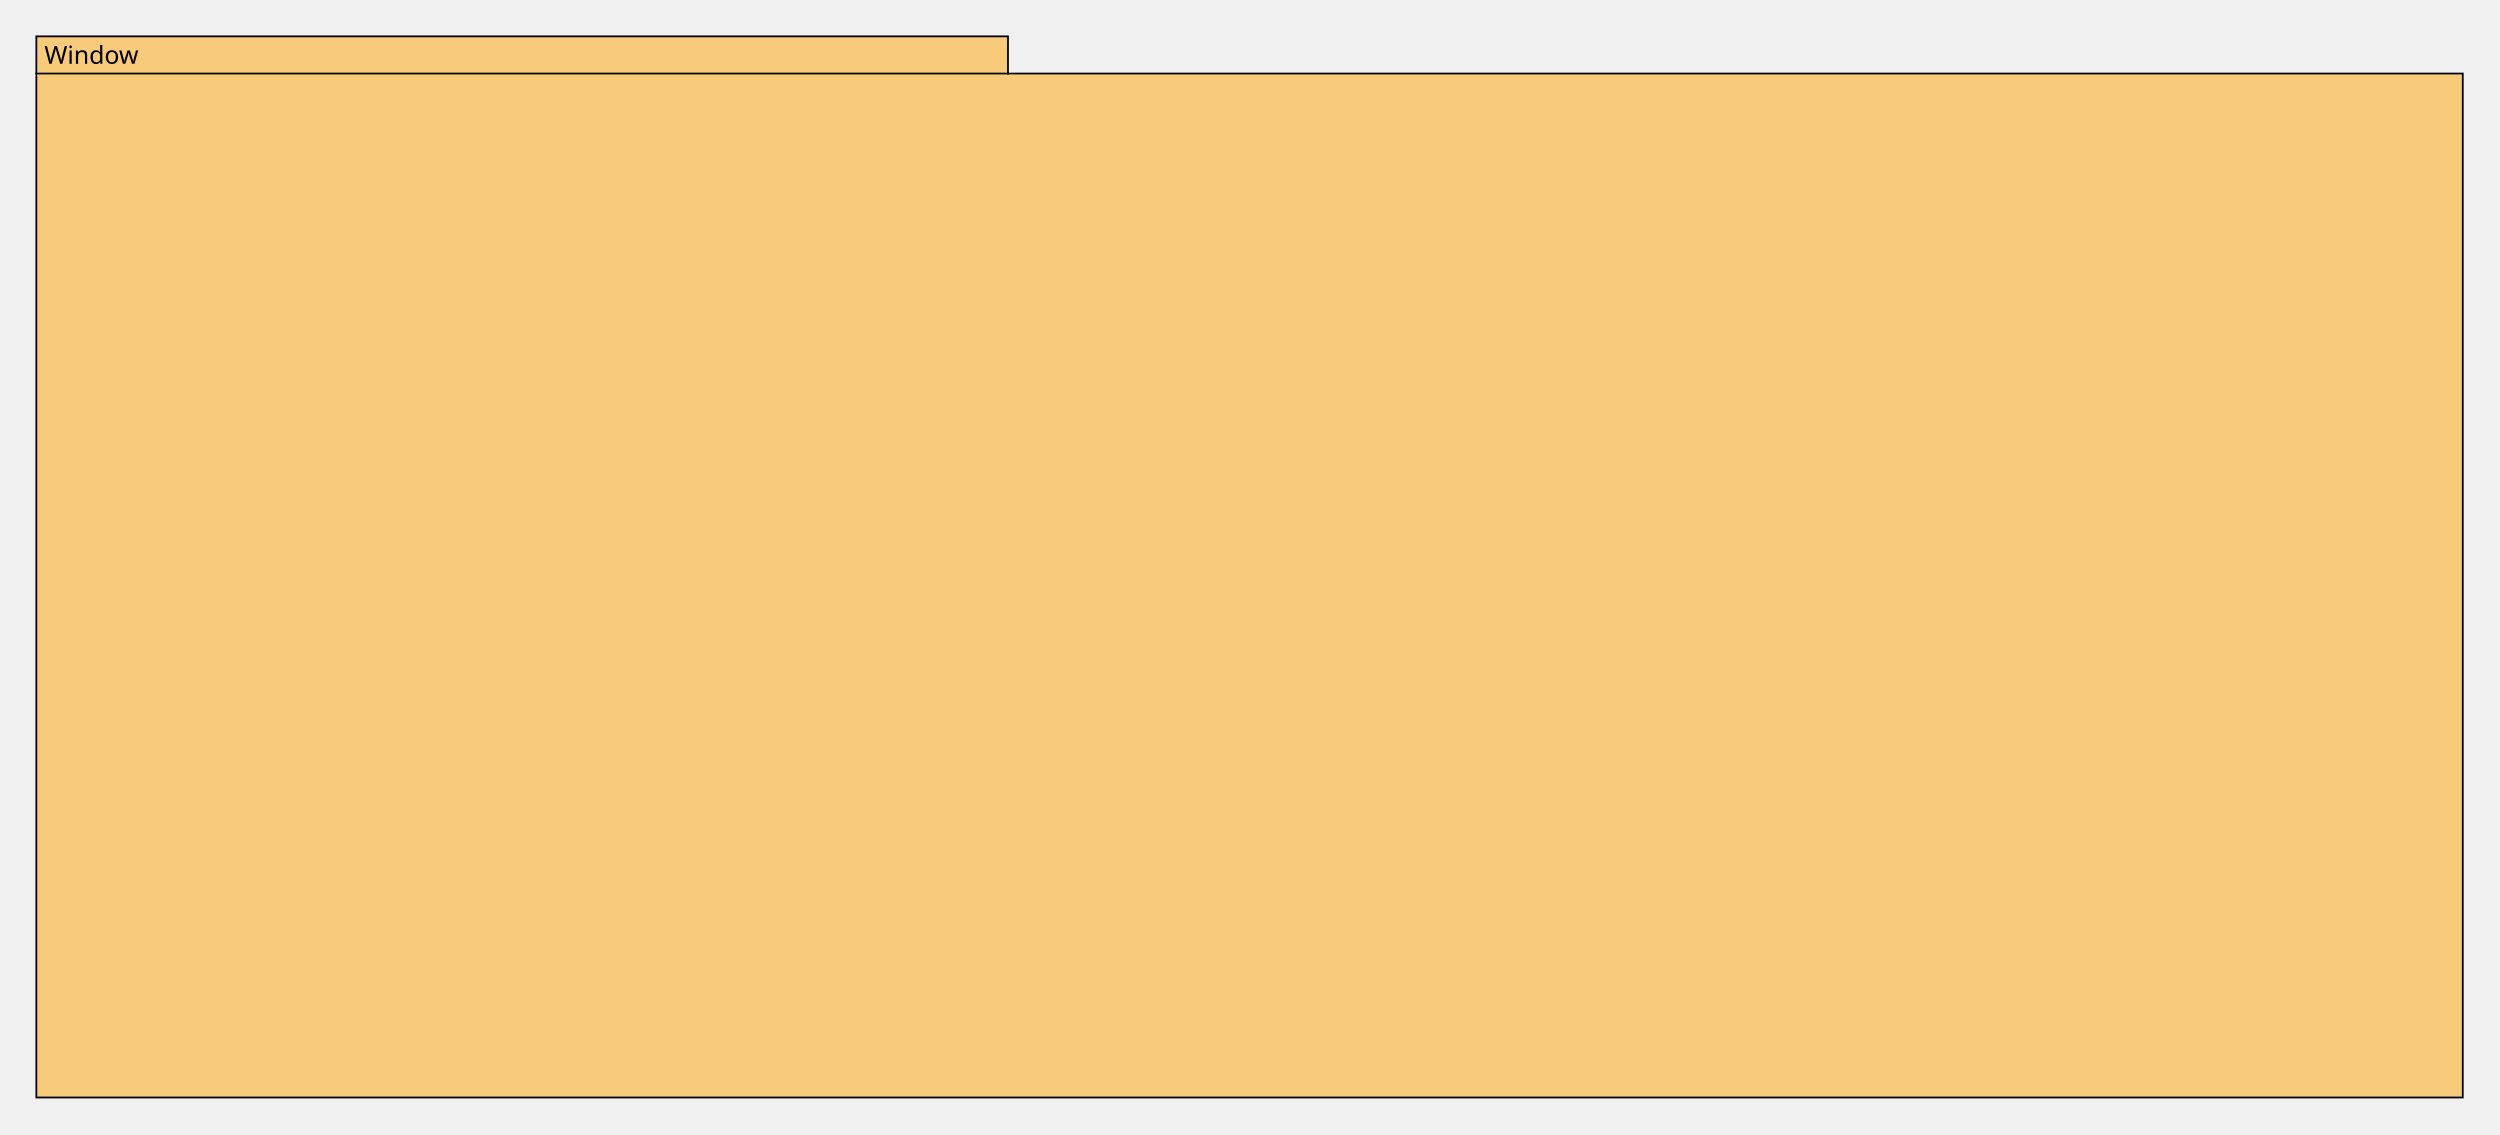
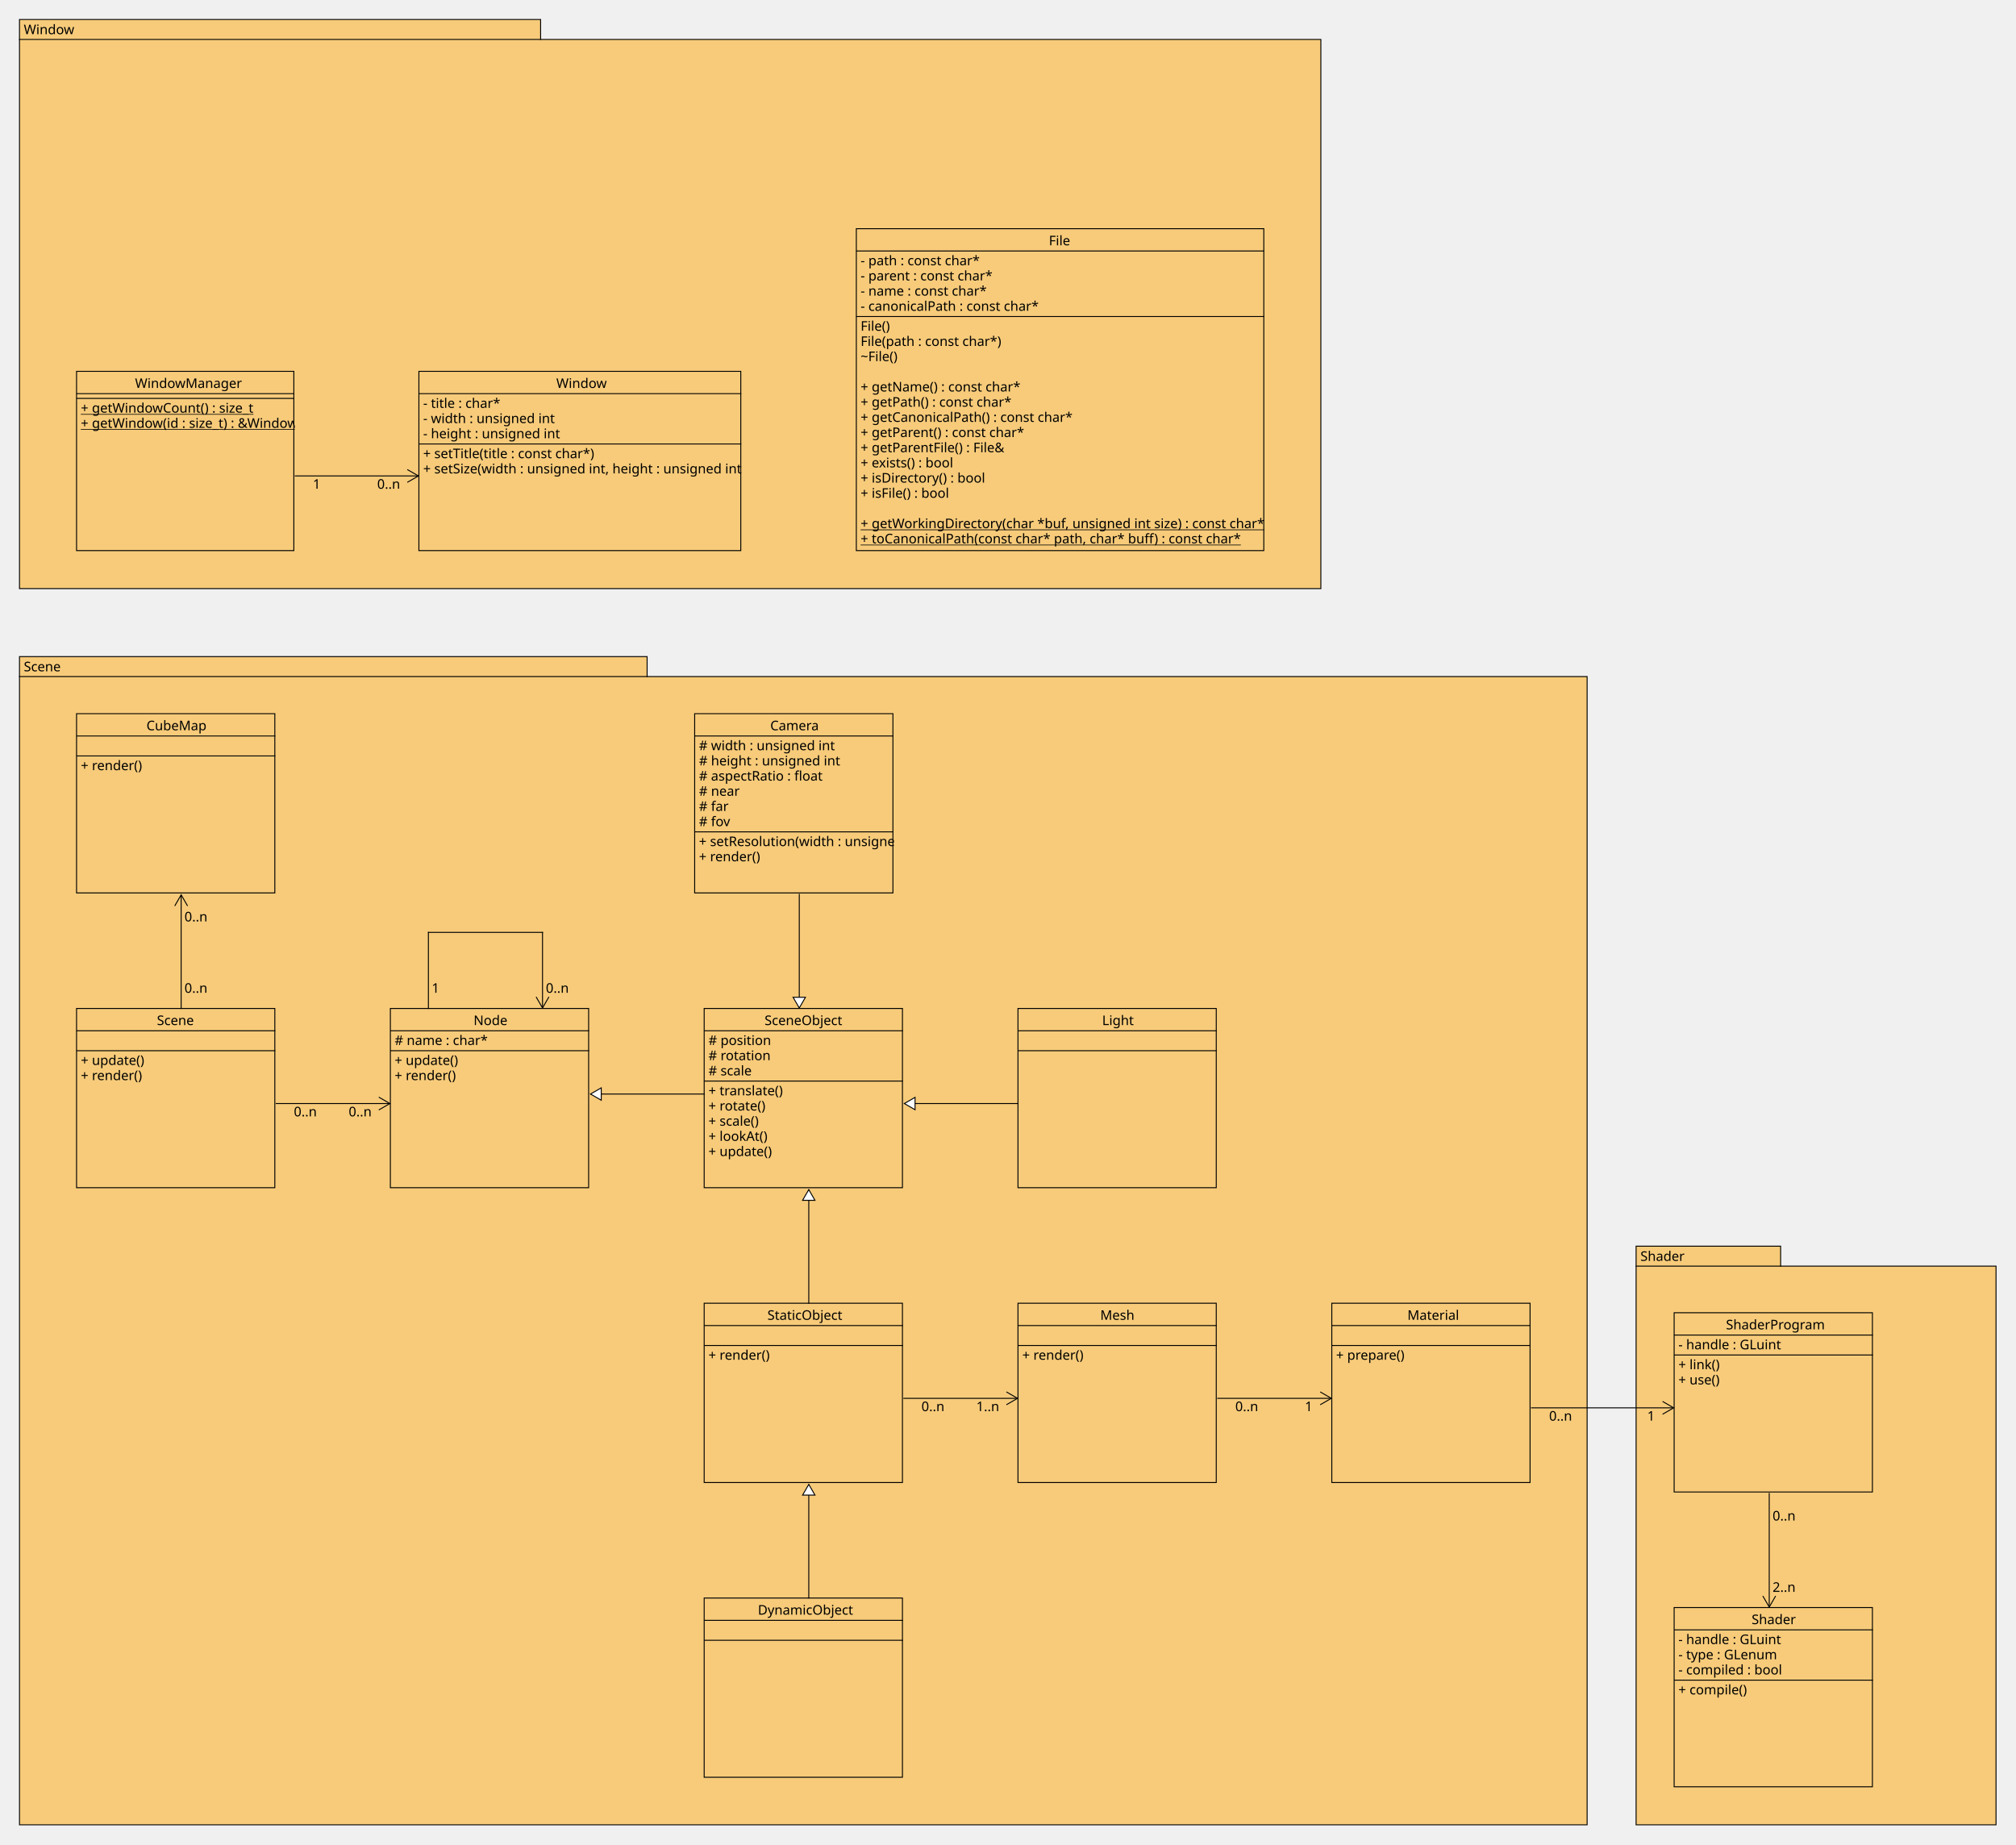
- <svg xmlns="http://www.w3.org/2000/svg" fill-opacity="1" color-rendering="auto" color-interpolation="auto" text-rendering="auto" stroke="black" stroke-linecap="square" width="1410" stroke-miterlimit="10" shape-rendering="auto" stroke-opacity="1" fill="black" stroke-dasharray="none" font-weight="normal" stroke-width="1" viewBox="-20 -20 1410 640" height="640" font-family="'Dialog'" font-style="normal" stroke-linejoin="miter" font-size="12px" stroke-dashoffset="0" image-rendering="auto">
+ <svg xmlns="http://www.w3.org/2000/svg" fill-opacity="1" color-rendering="auto" color-interpolation="auto" text-rendering="auto" stroke="black" stroke-linecap="square" width="2120" stroke-miterlimit="10" shape-rendering="auto" stroke-opacity="1" fill="black" stroke-dasharray="none" font-weight="normal" stroke-width="1" viewBox="160 -20 2120 1940" height="1940" font-family="'Dialog'" font-style="normal" stroke-linejoin="miter" font-size="12px" stroke-dashoffset="0" image-rendering="auto">
  <defs id="genericDefs" />
  <g>
    <defs id="defs1">
      <clipPath clipPathUnits="userSpaceOnUse" id="clipPath1">
        <path d="M0 0 L2147483647 0 L2147483647 2147483647 L0 2147483647 L0 0 Z" />
      </clipPath>
      <clipPath clipPathUnits="userSpaceOnUse" id="clipPath2">
+         <path d="M0 0 L0 1230 L1650 1230 L1650 0 Z" />
+       </clipPath>
+       <clipPath clipPathUnits="userSpaceOnUse" id="clipPath3">
+         <path d="M0 0 L0 190 L210 190 L210 0 Z" />
+       </clipPath>
+       <clipPath clipPathUnits="userSpaceOnUse" id="clipPath4">
        <path d="M0 0 L0 600 L1370 600 L1370 0 Z" />
      </clipPath>
+       <clipPath clipPathUnits="userSpaceOnUse" id="clipPath5">
+         <path d="M0 0 L0 190 L340 190 L340 0 Z" />
+       </clipPath>
+       <clipPath clipPathUnits="userSpaceOnUse" id="clipPath6">
+         <path d="M0 0 L0 190 L230 190 L230 0 Z" />
+       </clipPath>
+       <clipPath clipPathUnits="userSpaceOnUse" id="clipPath7">
+         <path d="M0 0 L0 340 L430 340 L430 0 Z" />
+       </clipPath>
+       <clipPath clipPathUnits="userSpaceOnUse" id="clipPath8">
+         <path d="M0 0 L0 610 L380 610 L380 0 Z" />
+       </clipPath>
+       <clipPath clipPathUnits="userSpaceOnUse" id="clipPath9">
+         <path d="M0 0 L0 110 L170 110 L170 0 Z" />
+       </clipPath>
+       <clipPath clipPathUnits="userSpaceOnUse" id="clipPath10">
+         <path d="M0 0 L0 30 L150 30 L150 0 Z" />
+       </clipPath>
+       <clipPath clipPathUnits="userSpaceOnUse" id="clipPath11">
+         <path d="M0 0 L0 40 L160 40 L160 0 Z" />
+       </clipPath>
+       <clipPath clipPathUnits="userSpaceOnUse" id="clipPath12">
+         <path d="M0 0 L0 150 L50 150 L50 0 Z" />
+       </clipPath>
+       <clipPath clipPathUnits="userSpaceOnUse" id="clipPath13">
+         <path d="M0 0 L0 40 L180 40 L180 0 Z" />
+       </clipPath>
+       <clipPath clipPathUnits="userSpaceOnUse" id="clipPath14">
+         <path d="M0 0 L0 150 L30 150 L30 0 Z" />
+       </clipPath>
+       <clipPath clipPathUnits="userSpaceOnUse" id="clipPath15">
+         <path d="M0 0 L0 40 L150 40 L150 0 Z" />
+       </clipPath>
    </defs>
-     <g fill="rgb(255,165,0)" fill-opacity="0.49" stroke-opacity="0.49" stroke="rgb(255,165,0)">
-       <path d="M0.5 0.5 L548.5 0.5 L548.5 21.469 L1369 21.469 L1369 599 L0.5 599 Z" stroke="none" clip-path="url(#clipPath2)" />
-     </g>
-     <g>
-       <path fill="none" d="M0.5 0.5 L548.5 0.5 L548.5 21.469 L1369 21.469 L1369 599 L0.5 599 Z" clip-path="url(#clipPath2)" />
-       <path fill="none" d="M0.5 21.469 L548.5 21.469" clip-path="url(#clipPath2)" />
-       <text x="5" font-size="14px" y="15.969" clip-path="url(#clipPath2)" font-family="sans-serif" stroke="none" xml:space="preserve">Window</text>
+     <g fill="rgb(255,165,0)" fill-opacity="0.49" transform="translate(180,670)" stroke-opacity="0.49" stroke="rgb(255,165,0)">
+       <path d="M0.5 0.5 L660.5 0.5 L660.5 21.469 L1649 21.469 L1649 1229 L0.5 1229 Z" stroke="none" clip-path="url(#clipPath2)" />
+     </g>
+     <g transform="translate(180,670)">
+       <path fill="none" d="M0.5 0.5 L660.5 0.5 L660.5 21.469 L1649 21.469 L1649 1229 L0.5 1229 Z" clip-path="url(#clipPath2)" />
+       <path fill="none" d="M0.5 21.469 L660.5 21.469" clip-path="url(#clipPath2)" />
+       <text x="5" font-size="14px" y="15.969" clip-path="url(#clipPath2)" font-family="sans-serif" stroke="none" xml:space="preserve">Scene</text>
+     </g>
+     <g fill="rgb(255,255,255)" fill-opacity="0" transform="translate(570,1040)" stroke-opacity="0" stroke="rgb(255,255,255)">
+       <rect x="0.5" width="208.5" height="188.5" y="0.5" clip-path="url(#clipPath3)" stroke="none" />
+     </g>
+     <g transform="translate(570,1040)">
+       <rect fill="none" x="0.5" width="208.5" height="188.5" y="0.5" clip-path="url(#clipPath3)" />
+       <text x="88" font-size="14px" y="17.969" clip-path="url(#clipPath3)" font-family="sans-serif" stroke="none" xml:space="preserve">Node</text>
+       <path fill="none" d="M1 23.969 L209 23.969" clip-path="url(#clipPath3)" />
+       <text x="5" font-size="14px" y="38.938" clip-path="url(#clipPath3)" font-family="sans-serif" stroke="none" xml:space="preserve"># name : char*</text>
+       <path fill="none" d="M1 44.938 L209 44.938" clip-path="url(#clipPath3)" />
+       <text x="5" font-size="14px" y="59.906" clip-path="url(#clipPath3)" font-family="sans-serif" stroke="none" xml:space="preserve">+ update()</text>
+       <text x="5" font-size="14px" y="75.875" clip-path="url(#clipPath3)" font-family="sans-serif" stroke="none" xml:space="preserve">+ render()</text>
+     </g>
+     <g fill="rgb(255,165,0)" fill-opacity="0.49" transform="translate(180,0)" stroke-opacity="0.49" stroke="rgb(255,165,0)">
+       <path d="M0.5 0.5 L548.5 0.5 L548.5 21.469 L1369 21.469 L1369 599 L0.5 599 Z" stroke="none" clip-path="url(#clipPath4)" />
+     </g>
+     <g transform="translate(180,0)">
+       <path fill="none" d="M0.5 0.5 L548.5 0.5 L548.5 21.469 L1369 21.469 L1369 599 L0.5 599 Z" clip-path="url(#clipPath4)" />
+       <path fill="none" d="M0.5 21.469 L548.5 21.469" clip-path="url(#clipPath4)" />
+       <text x="5" font-size="14px" y="15.969" clip-path="url(#clipPath4)" font-family="sans-serif" stroke="none" xml:space="preserve">Window</text>
+     </g>
+     <g fill="rgb(255,255,255)" fill-opacity="0" transform="translate(600,370)" stroke-opacity="0" stroke="rgb(255,255,255)">
+       <rect x="0.5" width="338.5" height="188.5" y="0.5" clip-path="url(#clipPath5)" stroke="none" />
+     </g>
+     <g transform="translate(600,370)">
+       <rect fill="none" x="0.5" width="338.5" height="188.5" y="0.5" clip-path="url(#clipPath5)" />
+       <text x="145" font-size="14px" y="17.969" clip-path="url(#clipPath5)" font-family="sans-serif" stroke="none" xml:space="preserve">Window</text>
+       <path fill="none" d="M1 23.969 L339 23.969" clip-path="url(#clipPath5)" />
+       <text x="5" font-size="14px" y="38.938" clip-path="url(#clipPath5)" font-family="sans-serif" stroke="none" xml:space="preserve">- title : char*</text>
+       <text x="5" font-size="14px" y="54.906" clip-path="url(#clipPath5)" font-family="sans-serif" stroke="none" xml:space="preserve">- width : unsigned int</text>
+       <text x="5" font-size="14px" y="70.875" clip-path="url(#clipPath5)" font-family="sans-serif" stroke="none" xml:space="preserve">- height : unsigned int</text>
+       <path fill="none" d="M1 76.875 L339 76.875" clip-path="url(#clipPath5)" />
+       <text x="5" font-size="14px" y="91.844" clip-path="url(#clipPath5)" font-family="sans-serif" stroke="none" xml:space="preserve">+ setTitle(title : const char*)</text>
+       <text x="5" font-size="14px" y="107.812" clip-path="url(#clipPath5)" font-family="sans-serif" stroke="none" xml:space="preserve">+ setSize(width : unsigned int, height : unsigned int)</text>
+     </g>
+     <g fill="rgb(255,255,255)" fill-opacity="0" transform="translate(240,370)" stroke-opacity="0" stroke="rgb(255,255,255)">
+       <rect x="0.5" width="228.5" height="188.5" y="0.5" clip-path="url(#clipPath6)" stroke="none" />
+     </g>
+     <g transform="translate(240,370)">
+       <rect fill="none" x="0.5" width="228.5" height="188.5" y="0.5" clip-path="url(#clipPath6)" />
+       <text x="62" font-size="14px" y="17.969" clip-path="url(#clipPath6)" font-family="sans-serif" stroke="none" xml:space="preserve">WindowManager</text>
+       <path fill="none" d="M1 23.969 L229 23.969" clip-path="url(#clipPath6)" />
+       <path fill="none" d="M1 28.969 L229 28.969" clip-path="url(#clipPath6)" />
+       <text x="5" font-size="14px" y="43.938" text-decoration="underline" clip-path="url(#clipPath6)" font-family="sans-serif" stroke="none" xml:space="preserve">+ getWindowCount() : size_t</text>
+       <text x="5" font-size="14px" y="59.906" text-decoration="underline" clip-path="url(#clipPath6)" font-family="sans-serif" stroke="none" xml:space="preserve">+ getWindow(id : size_t) : &amp;Window</text>
+     </g>
+     <g fill="rgb(255,255,255)" fill-opacity="0" transform="translate(1060,220)" stroke-opacity="0" stroke="rgb(255,255,255)">
+       <rect x="0.5" width="428.5" height="338.5" y="0.5" clip-path="url(#clipPath7)" stroke="none" />
+     </g>
+     <g transform="translate(1060,220)">
+       <rect fill="none" x="0.5" width="428.5" height="338.5" y="0.5" clip-path="url(#clipPath7)" />
+       <text x="203" font-size="14px" y="17.969" clip-path="url(#clipPath7)" font-family="sans-serif" stroke="none" xml:space="preserve">File</text>
+       <path fill="none" d="M1 23.969 L429 23.969" clip-path="url(#clipPath7)" />
+       <text x="5" font-size="14px" y="38.938" clip-path="url(#clipPath7)" font-family="sans-serif" stroke="none" xml:space="preserve">- path : const char*</text>
+       <text x="5" font-size="14px" y="54.906" clip-path="url(#clipPath7)" font-family="sans-serif" stroke="none" xml:space="preserve">- parent : const char*</text>
+       <text x="5" font-size="14px" y="70.875" clip-path="url(#clipPath7)" font-family="sans-serif" stroke="none" xml:space="preserve">- name : const char*</text>
+       <text x="5" font-size="14px" y="86.844" clip-path="url(#clipPath7)" font-family="sans-serif" stroke="none" xml:space="preserve">- canonicalPath : const char*</text>
+       <path fill="none" d="M1 92.844 L429 92.844" clip-path="url(#clipPath7)" />
+       <text x="5" font-size="14px" y="107.812" clip-path="url(#clipPath7)" font-family="sans-serif" stroke="none" xml:space="preserve">File()</text>
+       <text x="5" font-size="14px" y="123.781" clip-path="url(#clipPath7)" font-family="sans-serif" stroke="none" xml:space="preserve">File(path : const char*)</text>
+       <text x="5" font-size="14px" y="139.75" clip-path="url(#clipPath7)" font-family="sans-serif" stroke="none" xml:space="preserve">~File()</text>
+       <text x="5" font-size="14px" y="171.688" clip-path="url(#clipPath7)" font-family="sans-serif" stroke="none" xml:space="preserve">+ getName() : const char*</text>
+       <text x="5" font-size="14px" y="187.656" clip-path="url(#clipPath7)" font-family="sans-serif" stroke="none" xml:space="preserve">+ getPath() : const char* </text>
+       <text x="5" font-size="14px" y="203.625" clip-path="url(#clipPath7)" font-family="sans-serif" stroke="none" xml:space="preserve">+ getCanonicalPath() : const char*</text>
+       <text x="5" font-size="14px" y="219.594" clip-path="url(#clipPath7)" font-family="sans-serif" stroke="none" xml:space="preserve">+ getParent() : const char*</text>
+       <text x="5" font-size="14px" y="235.562" clip-path="url(#clipPath7)" font-family="sans-serif" stroke="none" xml:space="preserve">+ getParentFile() : File&amp;</text>
+       <text x="5" font-size="14px" y="251.531" clip-path="url(#clipPath7)" font-family="sans-serif" stroke="none" xml:space="preserve">+ exists() : bool</text>
+       <text x="5" font-size="14px" y="267.5" clip-path="url(#clipPath7)" font-family="sans-serif" stroke="none" xml:space="preserve">+ isDirectory() : bool</text>
+       <text x="5" font-size="14px" y="283.469" clip-path="url(#clipPath7)" font-family="sans-serif" stroke="none" xml:space="preserve">+ isFile() : bool</text>
+       <text x="5" font-size="14px" y="315.406" text-decoration="underline" clip-path="url(#clipPath7)" font-family="sans-serif" stroke="none" xml:space="preserve">+ getWorkingDirectory(char *buf, unsigned int size) : const char*</text>
+       <text x="5" font-size="14px" y="331.375" text-decoration="underline" clip-path="url(#clipPath7)" font-family="sans-serif" stroke="none" xml:space="preserve">+ toCanonicalPath(const char* path, char* buff) : const char*</text>
+     </g>
+     <g fill="rgb(255,165,0)" fill-opacity="0.49" transform="translate(1880,1290)" stroke-opacity="0.49" stroke="rgb(255,165,0)">
+       <path d="M0.5 0.5 L152.5 0.5 L152.5 21.469 L379 21.469 L379 609 L0.5 609 Z" stroke="none" clip-path="url(#clipPath8)" />
+     </g>
+     <g transform="translate(1880,1290)">
+       <path fill="none" d="M0.5 0.5 L152.5 0.5 L152.5 21.469 L379 21.469 L379 609 L0.5 609 Z" clip-path="url(#clipPath8)" />
+       <path fill="none" d="M0.5 21.469 L152.5 21.469" clip-path="url(#clipPath8)" />
+       <text x="5" font-size="14px" y="15.969" clip-path="url(#clipPath8)" font-family="sans-serif" stroke="none" xml:space="preserve">Shader</text>
+     </g>
+     <g fill="rgb(255,255,255)" fill-opacity="0" transform="translate(1230,1040)" stroke-opacity="0" stroke="rgb(255,255,255)">
+       <rect x="0.5" width="208.5" height="188.5" y="0.5" clip-path="url(#clipPath3)" stroke="none" />
+     </g>
+     <g transform="translate(1230,1040)">
+       <rect fill="none" x="0.5" width="208.5" height="188.5" y="0.5" clip-path="url(#clipPath3)" />
+       <text x="89" font-size="14px" y="17.969" clip-path="url(#clipPath3)" font-family="sans-serif" stroke="none" xml:space="preserve">Light</text>
+       <path fill="none" d="M1 23.969 L209 23.969" clip-path="url(#clipPath3)" />
+       <path fill="none" d="M1 44.938 L209 44.938" clip-path="url(#clipPath3)" />
+     </g>
+     <g fill="rgb(255,255,255)" fill-opacity="0" transform="translate(890,730)" stroke-opacity="0" stroke="rgb(255,255,255)">
+       <rect x="0.5" width="208.5" height="188.5" y="0.5" clip-path="url(#clipPath3)" stroke="none" />
+     </g>
+     <g transform="translate(890,730)">
+       <rect fill="none" x="0.5" width="208.5" height="188.5" y="0.5" clip-path="url(#clipPath3)" />
+       <text x="80" font-size="14px" y="17.969" clip-path="url(#clipPath3)" font-family="sans-serif" stroke="none" xml:space="preserve">Camera</text>
+       <path fill="none" d="M1 23.969 L209 23.969" clip-path="url(#clipPath3)" />
+       <text x="5" font-size="14px" y="38.938" clip-path="url(#clipPath3)" font-family="sans-serif" stroke="none" xml:space="preserve"># width : unsigned int</text>
+       <text x="5" font-size="14px" y="54.906" clip-path="url(#clipPath3)" font-family="sans-serif" stroke="none" xml:space="preserve"># height : unsigned int</text>
+       <text x="5" font-size="14px" y="70.875" clip-path="url(#clipPath3)" font-family="sans-serif" stroke="none" xml:space="preserve"># aspectRatio : float</text>
+       <text x="5" font-size="14px" y="86.844" clip-path="url(#clipPath3)" font-family="sans-serif" stroke="none" xml:space="preserve"># near</text>
+       <text x="5" font-size="14px" y="102.812" clip-path="url(#clipPath3)" font-family="sans-serif" stroke="none" xml:space="preserve"># far</text>
+       <text x="5" font-size="14px" y="118.781" clip-path="url(#clipPath3)" font-family="sans-serif" stroke="none" xml:space="preserve"># fov</text>
+       <path fill="none" d="M1 124.781 L209 124.781" clip-path="url(#clipPath3)" />
+       <text x="5" font-size="14px" y="139.75" clip-path="url(#clipPath3)" font-family="sans-serif" stroke="none" xml:space="preserve">+ setResolution(width : unsigned int, height : unsigned int)</text>
+       <text x="5" font-size="14px" y="155.719" clip-path="url(#clipPath3)" font-family="sans-serif" stroke="none" xml:space="preserve">+ render()</text>
+     </g>
+     <g fill="rgb(255,255,255)" fill-opacity="0" transform="translate(240,730)" stroke-opacity="0" stroke="rgb(255,255,255)">
+       <rect x="0.5" width="208.5" height="188.5" y="0.5" clip-path="url(#clipPath3)" stroke="none" />
+     </g>
+     <g transform="translate(240,730)">
+       <rect fill="none" x="0.5" width="208.5" height="188.5" y="0.5" clip-path="url(#clipPath3)" />
+       <text x="74" font-size="14px" y="17.969" clip-path="url(#clipPath3)" font-family="sans-serif" stroke="none" xml:space="preserve">CubeMap</text>
+       <path fill="none" d="M1 23.969 L209 23.969" clip-path="url(#clipPath3)" />
+       <path fill="none" d="M1 44.938 L209 44.938" clip-path="url(#clipPath3)" />
+       <text x="5" font-size="14px" y="59.906" clip-path="url(#clipPath3)" font-family="sans-serif" stroke="none" xml:space="preserve">+ render()</text>
+     </g>
+     <g fill="rgb(255,255,255)" fill-opacity="0" transform="translate(900,1660)" stroke-opacity="0" stroke="rgb(255,255,255)">
+       <rect x="0.5" width="208.5" height="188.5" y="0.5" clip-path="url(#clipPath3)" stroke="none" />
+     </g>
+     <g transform="translate(900,1660)">
+       <rect fill="none" x="0.5" width="208.5" height="188.5" y="0.5" clip-path="url(#clipPath3)" />
+       <text x="57" font-size="14px" y="17.969" clip-path="url(#clipPath3)" font-family="sans-serif" stroke="none" xml:space="preserve">DynamicObject</text>
+       <path fill="none" d="M1 23.969 L209 23.969" clip-path="url(#clipPath3)" />
+       <path fill="none" d="M1 44.938 L209 44.938" clip-path="url(#clipPath3)" />
+     </g>
+     <g fill="rgb(255,255,255)" fill-opacity="0" transform="translate(1230,1350)" stroke-opacity="0" stroke="rgb(255,255,255)">
+       <rect x="0.5" width="208.5" height="188.5" y="0.5" clip-path="url(#clipPath3)" stroke="none" />
+     </g>
+     <g transform="translate(1230,1350)">
+       <rect fill="none" x="0.5" width="208.5" height="188.5" y="0.5" clip-path="url(#clipPath3)" />
+       <text x="87" font-size="14px" y="17.969" clip-path="url(#clipPath3)" font-family="sans-serif" stroke="none" xml:space="preserve">Mesh</text>
+       <path fill="none" d="M1 23.969 L209 23.969" clip-path="url(#clipPath3)" />
+       <path fill="none" d="M1 44.938 L209 44.938" clip-path="url(#clipPath3)" />
+       <text x="5" font-size="14px" y="59.906" clip-path="url(#clipPath3)" font-family="sans-serif" stroke="none" xml:space="preserve">+ render()</text>
+     </g>
+     <g fill="rgb(255,255,255)" fill-opacity="0" transform="translate(1560,1350)" stroke-opacity="0" stroke="rgb(255,255,255)">
+       <rect x="0.5" width="208.5" height="188.5" y="0.5" clip-path="url(#clipPath3)" stroke="none" />
+     </g>
+     <g transform="translate(1560,1350)">
+       <rect fill="none" x="0.5" width="208.5" height="188.5" y="0.5" clip-path="url(#clipPath3)" />
+       <text x="80" font-size="14px" y="17.969" clip-path="url(#clipPath3)" font-family="sans-serif" stroke="none" xml:space="preserve">Material</text>
+       <path fill="none" d="M1 23.969 L209 23.969" clip-path="url(#clipPath3)" />
+       <path fill="none" d="M1 44.938 L209 44.938" clip-path="url(#clipPath3)" />
+       <text x="5" font-size="14px" y="59.906" clip-path="url(#clipPath3)" font-family="sans-serif" stroke="none" xml:space="preserve">+ prepare()</text>
+     </g>
+     <g fill="rgb(255,255,255)" fill-opacity="0" transform="translate(900,1350)" stroke-opacity="0" stroke="rgb(255,255,255)">
+       <rect x="0.5" width="208.5" height="188.5" y="0.5" clip-path="url(#clipPath3)" stroke="none" />
+     </g>
+     <g transform="translate(900,1350)">
+       <rect fill="none" x="0.5" width="208.5" height="188.5" y="0.5" clip-path="url(#clipPath3)" />
+       <text x="67" font-size="14px" y="17.969" clip-path="url(#clipPath3)" font-family="sans-serif" stroke="none" xml:space="preserve">StaticObject</text>
+       <path fill="none" d="M1 23.969 L209 23.969" clip-path="url(#clipPath3)" />
+       <path fill="none" d="M1 44.938 L209 44.938" clip-path="url(#clipPath3)" />
+       <text x="5" font-size="14px" y="59.906" clip-path="url(#clipPath3)" font-family="sans-serif" stroke="none" xml:space="preserve">+ render()</text>
+     </g>
+     <g fill="rgb(255,255,255)" fill-opacity="0" transform="translate(240,1040)" stroke-opacity="0" stroke="rgb(255,255,255)">
+       <rect x="0.5" width="208.5" height="188.5" y="0.5" clip-path="url(#clipPath3)" stroke="none" />
+     </g>
+     <g transform="translate(240,1040)">
+       <rect fill="none" x="0.5" width="208.5" height="188.5" y="0.5" clip-path="url(#clipPath3)" />
+       <text x="85" font-size="14px" y="17.969" clip-path="url(#clipPath3)" font-family="sans-serif" stroke="none" xml:space="preserve">Scene</text>
+       <path fill="none" d="M1 23.969 L209 23.969" clip-path="url(#clipPath3)" />
+       <path fill="none" d="M1 44.938 L209 44.938" clip-path="url(#clipPath3)" />
+       <text x="5" font-size="14px" y="59.906" clip-path="url(#clipPath3)" font-family="sans-serif" stroke="none" xml:space="preserve">+ update()</text>
+       <text x="5" font-size="14px" y="75.875" clip-path="url(#clipPath3)" font-family="sans-serif" stroke="none" xml:space="preserve">+ render()</text>
+     </g>
+     <g fill="rgb(255,255,255)" fill-opacity="0" transform="translate(1920,1360)" stroke-opacity="0" stroke="rgb(255,255,255)">
+       <rect x="0.5" width="208.5" height="188.5" y="0.5" clip-path="url(#clipPath3)" stroke="none" />
+     </g>
+     <g transform="translate(1920,1360)">
+       <rect fill="none" x="0.5" width="208.5" height="188.5" y="0.5" clip-path="url(#clipPath3)" />
+       <text x="55" font-size="14px" y="17.969" clip-path="url(#clipPath3)" font-family="sans-serif" stroke="none" xml:space="preserve">ShaderProgram</text>
+       <path fill="none" d="M1 23.969 L209 23.969" clip-path="url(#clipPath3)" />
+       <text x="5" font-size="14px" y="38.938" clip-path="url(#clipPath3)" font-family="sans-serif" stroke="none" xml:space="preserve">- handle : GLuint</text>
+       <path fill="none" d="M1 44.938 L209 44.938" clip-path="url(#clipPath3)" />
+       <text x="5" font-size="14px" y="59.906" clip-path="url(#clipPath3)" font-family="sans-serif" stroke="none" xml:space="preserve">+ link()</text>
+       <text x="5" font-size="14px" y="75.875" clip-path="url(#clipPath3)" font-family="sans-serif" stroke="none" xml:space="preserve">+ use()</text>
+     </g>
+     <g fill="rgb(255,255,255)" fill-opacity="0" transform="translate(1920,1670)" stroke-opacity="0" stroke="rgb(255,255,255)">
+       <rect x="0.5" width="208.5" height="188.5" y="0.5" clip-path="url(#clipPath3)" stroke="none" />
+     </g>
+     <g transform="translate(1920,1670)">
+       <rect fill="none" x="0.5" width="208.5" height="188.5" y="0.5" clip-path="url(#clipPath3)" />
+       <text x="82" font-size="14px" y="17.969" clip-path="url(#clipPath3)" font-family="sans-serif" stroke="none" xml:space="preserve">Shader</text>
+       <path fill="none" d="M1 23.969 L209 23.969" clip-path="url(#clipPath3)" />
+       <text x="5" font-size="14px" y="38.938" clip-path="url(#clipPath3)" font-family="sans-serif" stroke="none" xml:space="preserve">- handle : GLuint</text>
+       <text x="5" font-size="14px" y="54.906" clip-path="url(#clipPath3)" font-family="sans-serif" stroke="none" xml:space="preserve">- type : GLenum</text>
+       <text x="5" font-size="14px" y="70.875" clip-path="url(#clipPath3)" font-family="sans-serif" stroke="none" xml:space="preserve">- compiled : bool</text>
+       <path fill="none" d="M1 76.875 L209 76.875" clip-path="url(#clipPath3)" />
+       <text x="5" font-size="14px" y="91.844" clip-path="url(#clipPath3)" font-family="sans-serif" stroke="none" xml:space="preserve">+ compile()</text>
+     </g>
+     <g fill="rgb(255,255,255)" fill-opacity="0" transform="translate(900,1040)" stroke-opacity="0" stroke="rgb(255,255,255)">
+       <rect x="0.5" width="208.5" height="188.5" y="0.5" clip-path="url(#clipPath3)" stroke="none" />
+     </g>
+     <g transform="translate(900,1040)">
+       <rect fill="none" x="0.5" width="208.5" height="188.5" y="0.5" clip-path="url(#clipPath3)" />
+       <text x="64" font-size="14px" y="17.969" clip-path="url(#clipPath3)" font-family="sans-serif" stroke="none" xml:space="preserve">SceneObject</text>
+       <path fill="none" d="M1 23.969 L209 23.969" clip-path="url(#clipPath3)" />
+       <text x="5" font-size="14px" y="38.938" clip-path="url(#clipPath3)" font-family="sans-serif" stroke="none" xml:space="preserve"># position</text>
+       <text x="5" font-size="14px" y="54.906" clip-path="url(#clipPath3)" font-family="sans-serif" stroke="none" xml:space="preserve"># rotation</text>
+       <text x="5" font-size="14px" y="70.875" clip-path="url(#clipPath3)" font-family="sans-serif" stroke="none" xml:space="preserve"># scale</text>
+       <path fill="none" d="M1 76.875 L209 76.875" clip-path="url(#clipPath3)" />
+       <text x="5" font-size="14px" y="91.844" clip-path="url(#clipPath3)" font-family="sans-serif" stroke="none" xml:space="preserve">+ translate()</text>
+       <text x="5" font-size="14px" y="107.812" clip-path="url(#clipPath3)" font-family="sans-serif" stroke="none" xml:space="preserve">+ rotate()</text>
+       <text x="5" font-size="14px" y="123.781" clip-path="url(#clipPath3)" font-family="sans-serif" stroke="none" xml:space="preserve">+ scale()</text>
+       <text x="5" font-size="14px" y="139.75" clip-path="url(#clipPath3)" font-family="sans-serif" stroke="none" xml:space="preserve">+ lookAt()</text>
+       <text x="5" font-size="14px" y="155.719" clip-path="url(#clipPath3)" font-family="sans-serif" stroke="none" xml:space="preserve">+ update()</text>
+     </g>
+     <g transform="translate(600,950)">
+       <path fill="none" d="M130.5 89.5 L130.5 10.5" clip-path="url(#clipPath9)" />
+       <path fill="none" d="M130.5 10.5 L10.5 10.5" clip-path="url(#clipPath9)" />
+       <path fill="none" d="M10.5 10.5 L10.5 90.5" clip-path="url(#clipPath9)" />
+       <path fill="none" d="M137 78.742 L130.5 90 L124 78.742" clip-path="url(#clipPath9)" />
+       <text x="134" font-size="14px" y="74" clip-path="url(#clipPath9)" font-family="sans-serif" stroke="none" xml:space="preserve">0..n</text>
+       <text x="14" font-size="14px" y="74" clip-path="url(#clipPath9)" font-family="sans-serif" stroke="none" xml:space="preserve">1</text>
+     </g>
+     <g transform="translate(770,1120)">
+       <path fill="none" d="M11.5 10.5 L130.5 10.5" clip-path="url(#clipPath10)" />
+       <path fill="white" d="M22.258 17 L11 10.5 L22.258 4 Z" clip-path="url(#clipPath10)" stroke="none" />
+       <path fill="none" d="M22.258 17 L11 10.5 L22.258 4 Z" clip-path="url(#clipPath10)" />
+     </g>
+     <g transform="translate(460,470)">
+       <path fill="none" d="M139.5 10.5 L10.5 10.5" clip-path="url(#clipPath11)" />
+       <path fill="none" d="M128.742 4 L140 10.5 L128.742 17" clip-path="url(#clipPath11)" />
+       <text x="96.648" font-size="14px" y="23.969" clip-path="url(#clipPath11)" font-family="sans-serif" stroke="none" xml:space="preserve">0..n</text>
+       <text x="29" font-size="14px" y="23.969" clip-path="url(#clipPath11)" font-family="sans-serif" stroke="none" xml:space="preserve">1</text>
+     </g>
+     <g transform="translate(2010,1540)">
+       <path fill="none" d="M10.5 129.5 L10.5 10.5" clip-path="url(#clipPath12)" />
+       <path fill="none" d="M17 118.742 L10.5 130 L4 118.742" clip-path="url(#clipPath12)" />
+       <text x="14" font-size="14px" y="114" clip-path="url(#clipPath12)" font-family="sans-serif" stroke="none" xml:space="preserve">2..n</text>
+       <text x="14" font-size="14px" y="38.969" clip-path="url(#clipPath12)" font-family="sans-serif" stroke="none" xml:space="preserve">0..n</text>
+     </g>
+     <g transform="translate(1760,1450)">
+       <path fill="none" d="M159.5 10.5 L10.5 10.5" clip-path="url(#clipPath13)" />
+       <path fill="none" d="M148.742 4 L160 10.5 L148.742 17" clip-path="url(#clipPath13)" />
+       <text x="132.214" font-size="14px" y="23.969" clip-path="url(#clipPath13)" font-family="sans-serif" stroke="none" xml:space="preserve">1</text>
+       <text x="29" font-size="14px" y="23.969" clip-path="url(#clipPath13)" font-family="sans-serif" stroke="none" xml:space="preserve">0..n</text>
+     </g>
+     <g transform="translate(1100,1130)">
+       <path fill="none" d="M11.5 10.5 L130.5 10.5" clip-path="url(#clipPath10)" />
+       <path fill="white" d="M22.258 17 L11 10.5 L22.258 4 Z" clip-path="url(#clipPath10)" stroke="none" />
+       <path fill="none" d="M22.258 17 L11 10.5 L22.258 4 Z" clip-path="url(#clipPath10)" />
+     </g>
+     <g transform="translate(990,910)">
+       <path fill="none" d="M10.5 129.5 L10.5 10.5" clip-path="url(#clipPath14)" />
+       <path fill="white" d="M17 118.742 L10.5 130 L4 118.742 Z" clip-path="url(#clipPath14)" stroke="none" />
+       <path fill="none" d="M17 118.742 L10.5 130 L4 118.742 Z" clip-path="url(#clipPath14)" />
+     </g>
+     <g transform="translate(1430,1440)">
+       <path fill="none" d="M129.5 10.5 L10.5 10.5" clip-path="url(#clipPath15)" />
+       <path fill="none" d="M118.742 4 L130 10.5 L118.742 17" clip-path="url(#clipPath15)" />
+       <text x="102.214" font-size="14px" y="23.969" clip-path="url(#clipPath15)" font-family="sans-serif" stroke="none" xml:space="preserve">1</text>
+       <text x="29" font-size="14px" y="23.969" clip-path="url(#clipPath15)" font-family="sans-serif" stroke="none" xml:space="preserve">0..n</text>
+     </g>
+     <g transform="translate(340,910)">
+       <path fill="none" d="M10.5 11.5 L10.5 130.5" clip-path="url(#clipPath12)" />
+       <path fill="none" d="M4 22.258 L10.5 11 L17 22.258" clip-path="url(#clipPath12)" />
+       <text x="14" font-size="14px" y="38.969" clip-path="url(#clipPath12)" font-family="sans-serif" stroke="none" xml:space="preserve">0..n</text>
+       <text x="14" font-size="14px" y="114" clip-path="url(#clipPath12)" font-family="sans-serif" stroke="none" xml:space="preserve">0..n</text>
+     </g>
+     <g transform="translate(1000,1530)">
+       <path fill="none" d="M10.5 11.5 L10.5 130.5" clip-path="url(#clipPath14)" />
+       <path fill="white" d="M4 22.258 L10.5 11 L17 22.258 Z" clip-path="url(#clipPath14)" stroke="none" />
+       <path fill="none" d="M4 22.258 L10.5 11 L17 22.258 Z" clip-path="url(#clipPath14)" />
+     </g>
+     <g transform="translate(1000,1220)">
+       <path fill="none" d="M10.5 11.5 L10.5 130.5" clip-path="url(#clipPath14)" />
+       <path fill="white" d="M4 22.258 L10.5 11 L17 22.258 Z" clip-path="url(#clipPath14)" stroke="none" />
+       <path fill="none" d="M4 22.258 L10.5 11 L17 22.258 Z" clip-path="url(#clipPath14)" />
+     </g>
+     <g transform="translate(1100,1440)">
+       <path fill="none" d="M129.5 10.5 L10.5 10.5" clip-path="url(#clipPath15)" />
+       <path fill="none" d="M118.742 4 L130 10.5 L118.742 17" clip-path="url(#clipPath15)" />
+       <text x="86.648" font-size="14px" y="23.969" clip-path="url(#clipPath15)" font-family="sans-serif" stroke="none" xml:space="preserve">1..n</text>
+       <text x="29" font-size="14px" y="23.969" clip-path="url(#clipPath15)" font-family="sans-serif" stroke="none" xml:space="preserve">0..n</text>
+     </g>
+     <g transform="translate(440,1130)">
+       <path fill="none" d="M129.5 10.5 L10.5 10.5" clip-path="url(#clipPath15)" />
+       <path fill="none" d="M118.742 4 L130 10.5 L118.742 17" clip-path="url(#clipPath15)" />
+       <text x="86.648" font-size="14px" y="23.969" clip-path="url(#clipPath15)" font-family="sans-serif" stroke="none" xml:space="preserve">0..n</text>
+       <text x="29" font-size="14px" y="23.969" clip-path="url(#clipPath15)" font-family="sans-serif" stroke="none" xml:space="preserve">0..n</text>
    </g>
  </g>
</svg>
